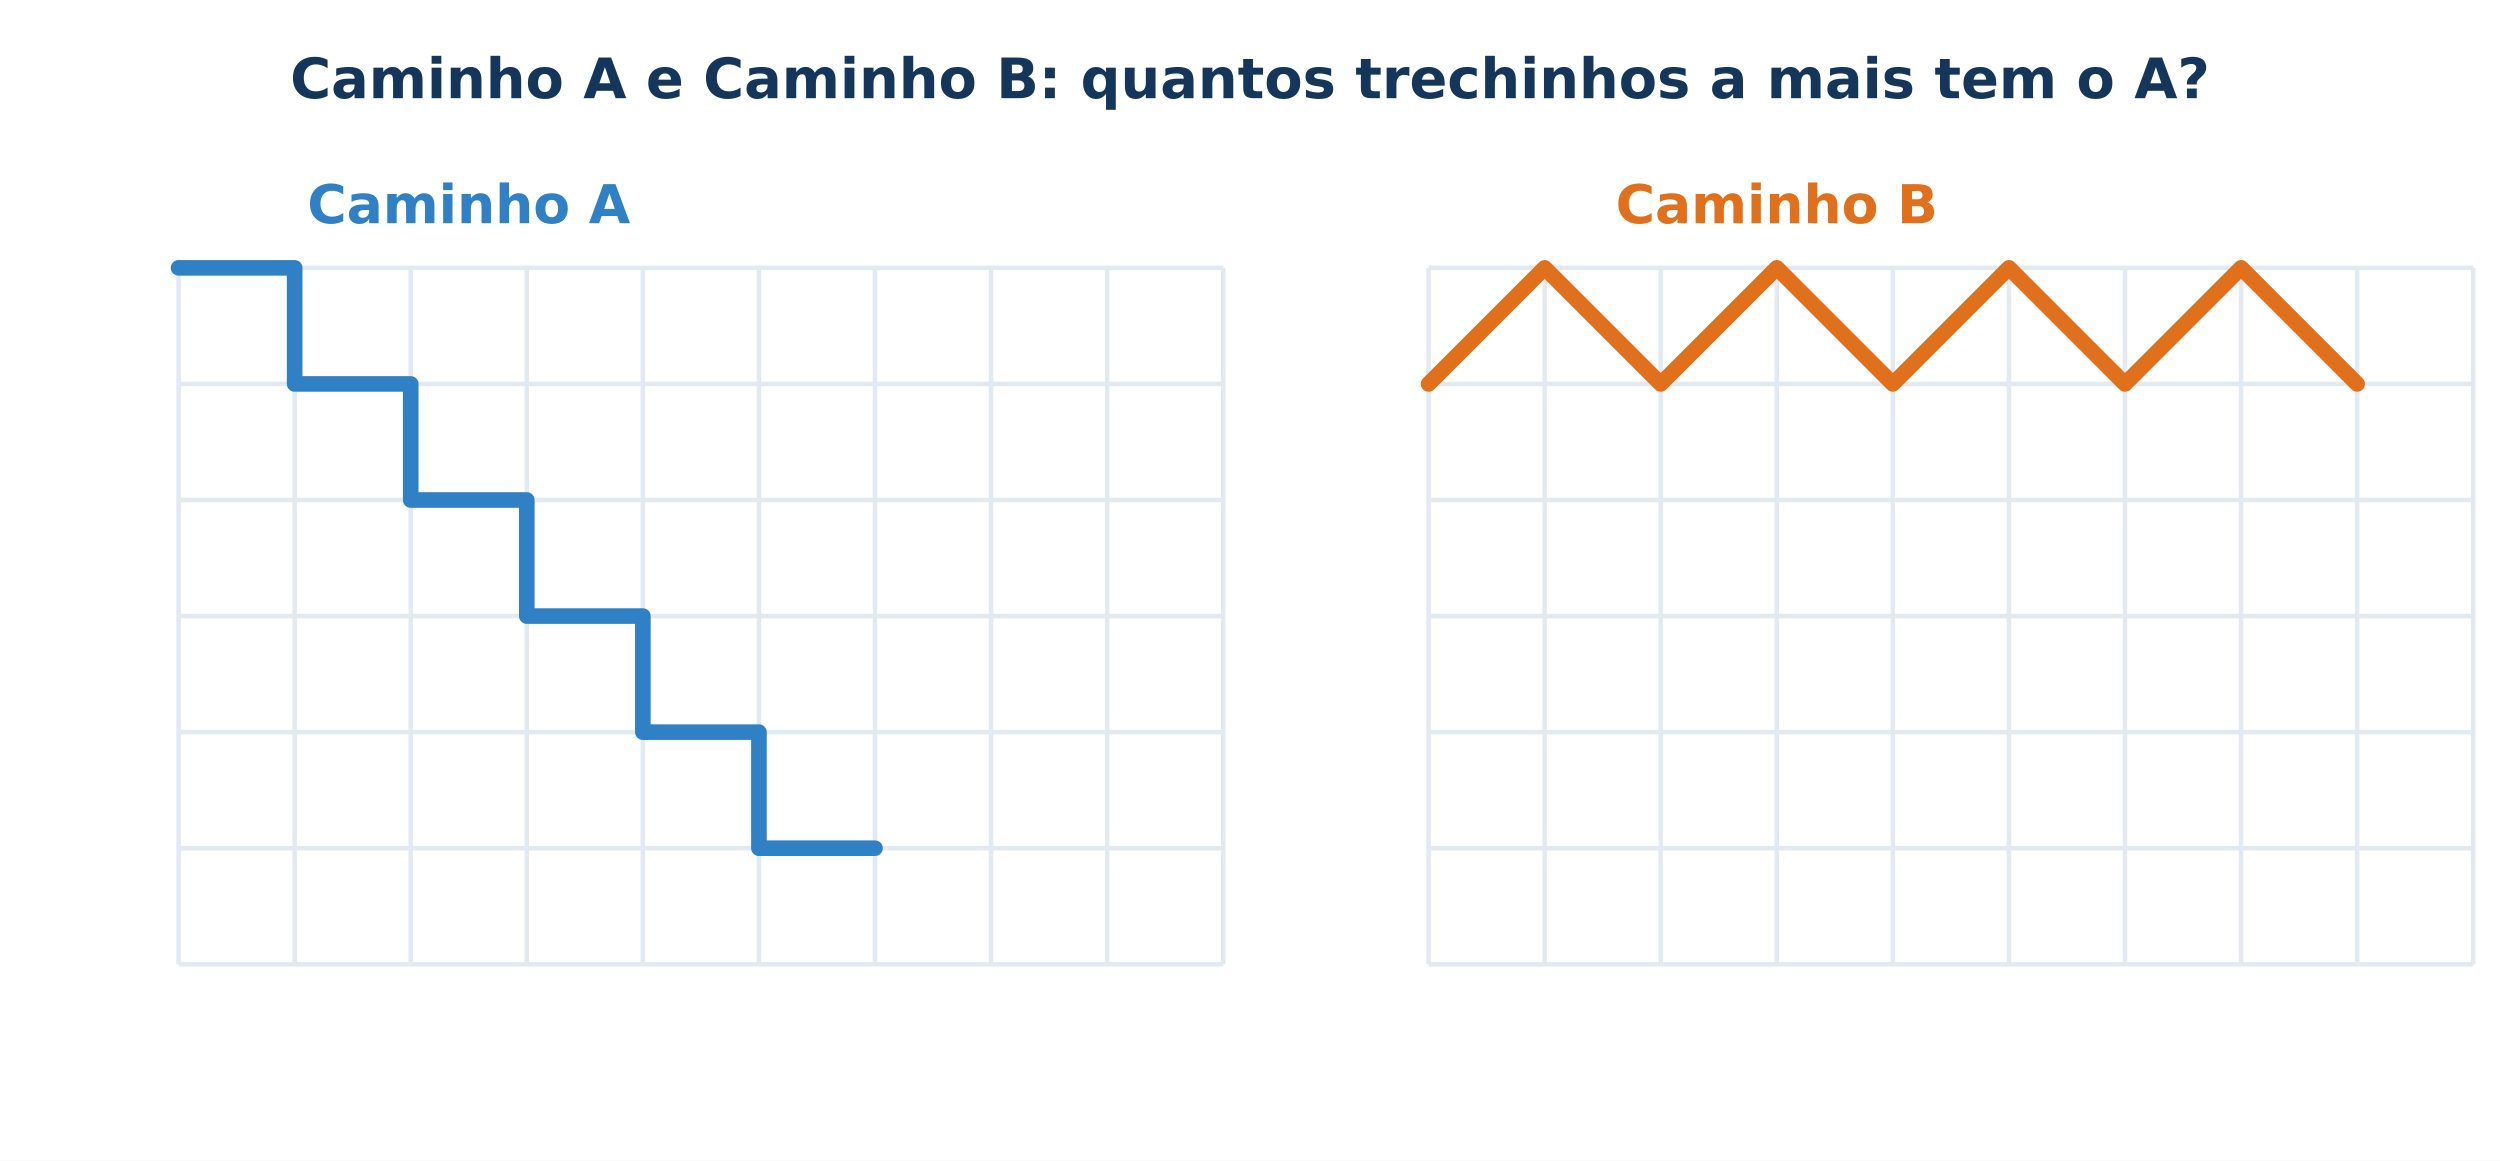
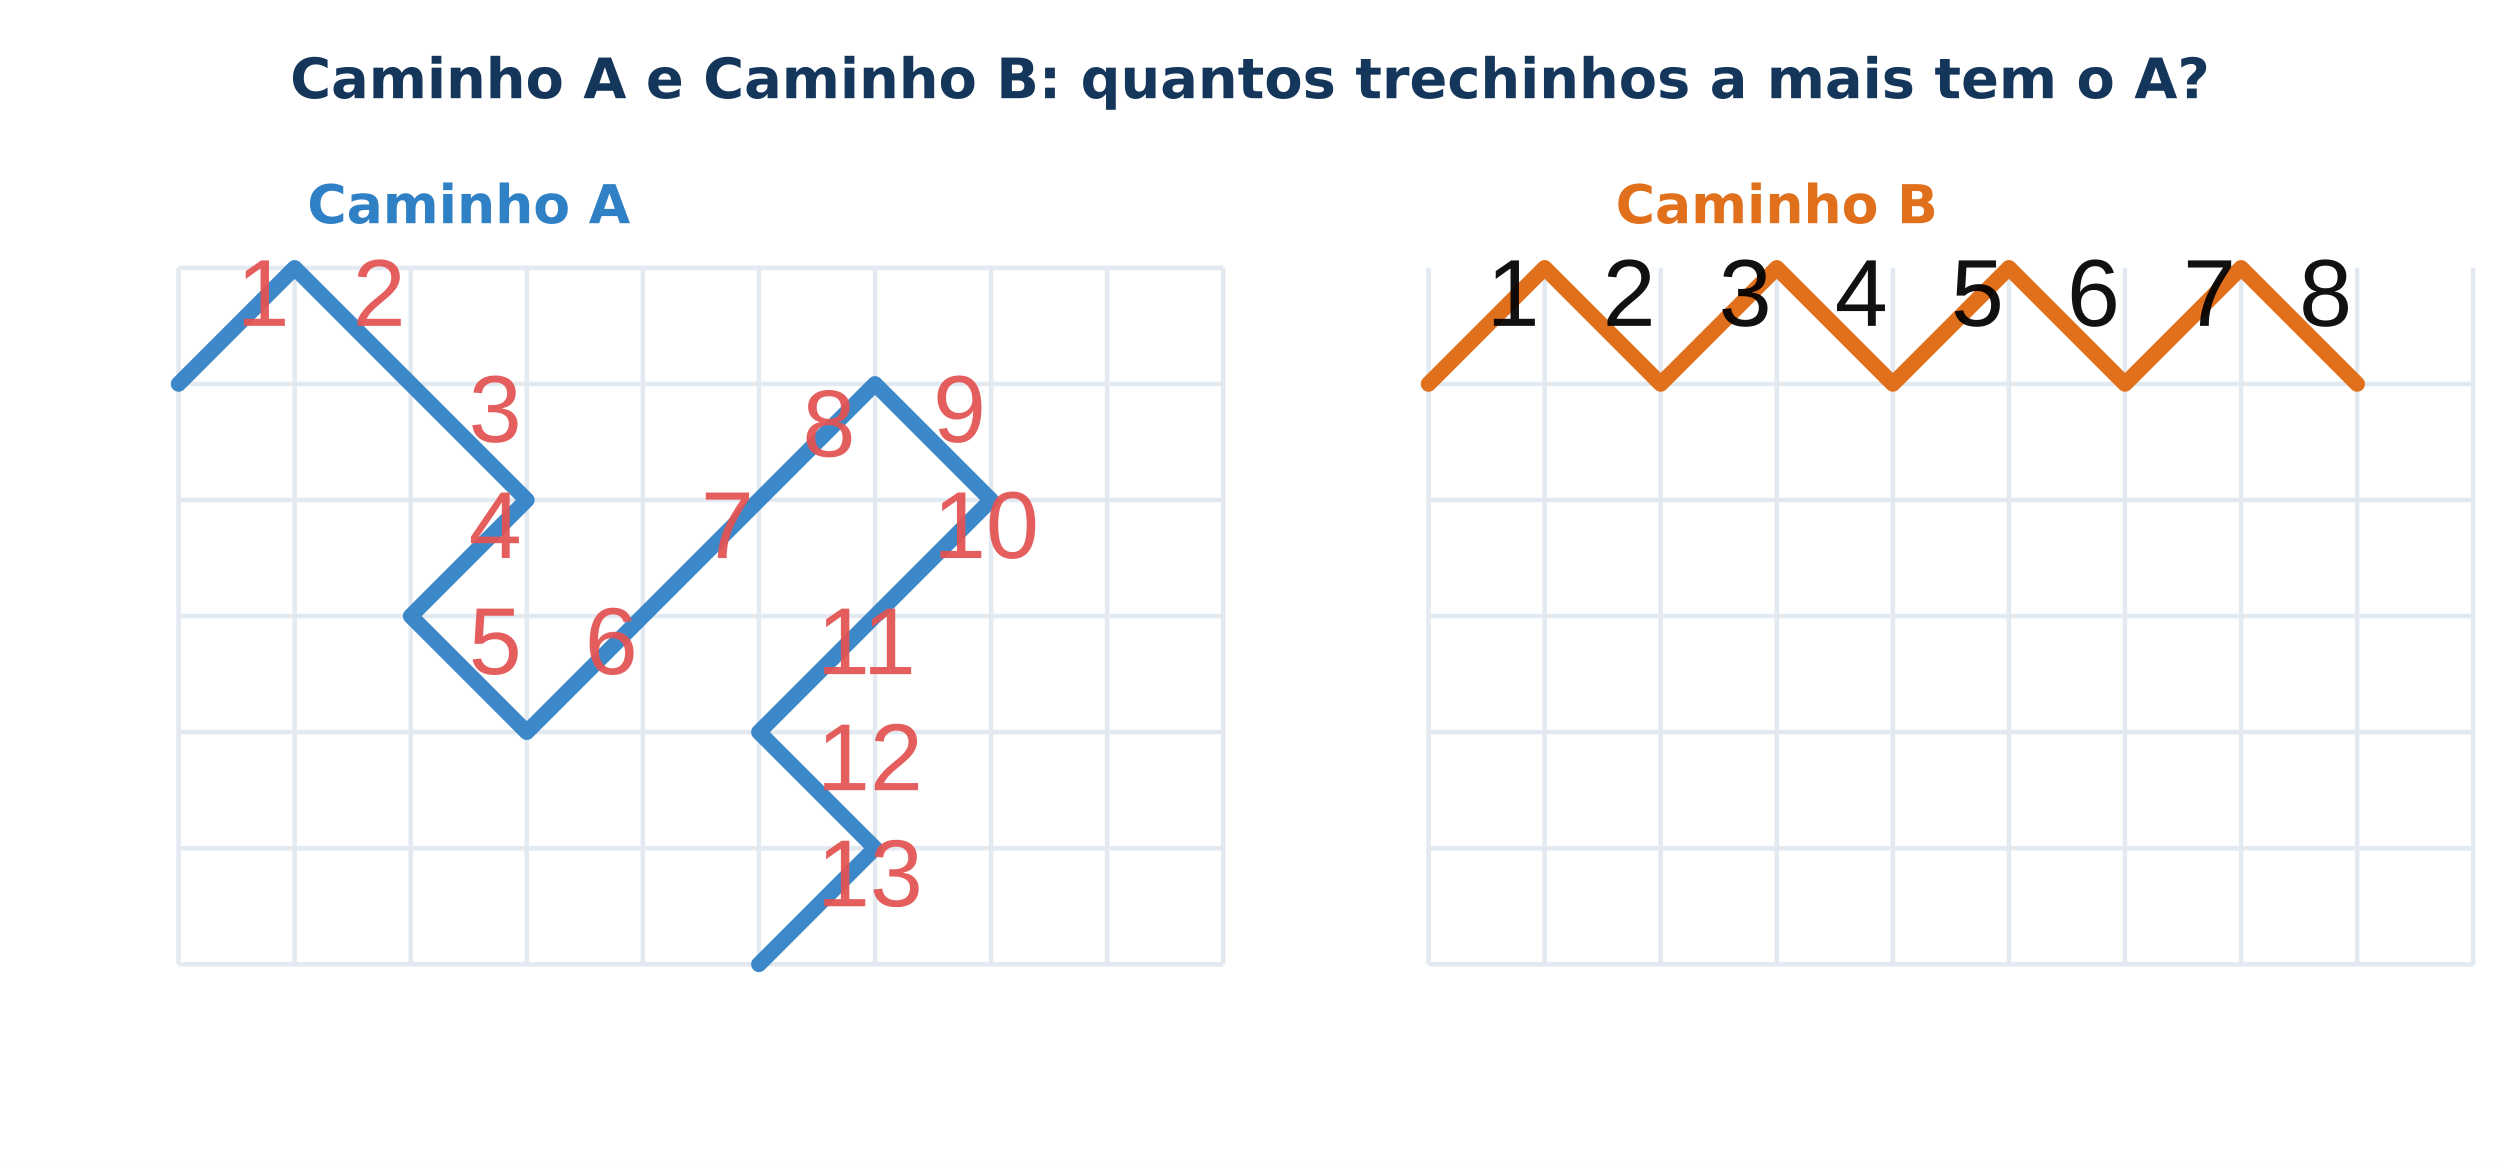
- <svg xmlns="http://www.w3.org/2000/svg" viewBox="0 0 560 260">
-   <rect width="560" height="260" fill="white" />
-   <text x="280.0" y="22" font-family="DejaVu Sans" font-size="12.5" font-weight="bold" fill="#14365A" text-anchor="middle">Caminho A e Caminho B: quantos trechinhos a mais tem o A?</text>
-   <line x1="40" y1="60" x2="274" y2="60" stroke="#E3E9F0" stroke-width="1" />
-   <line x1="40" y1="86" x2="274" y2="86" stroke="#E3E9F0" stroke-width="1" />
-   <line x1="40" y1="112" x2="274" y2="112" stroke="#E3E9F0" stroke-width="1" />
-   <line x1="40" y1="138" x2="274" y2="138" stroke="#E3E9F0" stroke-width="1" />
-   <line x1="40" y1="164" x2="274" y2="164" stroke="#E3E9F0" stroke-width="1" />
-   <line x1="40" y1="190" x2="274" y2="190" stroke="#E3E9F0" stroke-width="1" />
-   <line x1="40" y1="216" x2="274" y2="216" stroke="#E3E9F0" stroke-width="1" />
-   <line x1="40" y1="60" x2="40" y2="216" stroke="#E3E9F0" stroke-width="1" />
-   <line x1="66" y1="60" x2="66" y2="216" stroke="#E3E9F0" stroke-width="1" />
-   <line x1="92" y1="60" x2="92" y2="216" stroke="#E3E9F0" stroke-width="1" />
-   <line x1="118" y1="60" x2="118" y2="216" stroke="#E3E9F0" stroke-width="1" />
-   <line x1="144" y1="60" x2="144" y2="216" stroke="#E3E9F0" stroke-width="1" />
-   <line x1="170" y1="60" x2="170" y2="216" stroke="#E3E9F0" stroke-width="1" />
-   <line x1="196" y1="60" x2="196" y2="216" stroke="#E3E9F0" stroke-width="1" />
-   <line x1="222" y1="60" x2="222" y2="216" stroke="#E3E9F0" stroke-width="1" />
-   <line x1="248" y1="60" x2="248" y2="216" stroke="#E3E9F0" stroke-width="1" />
-   <line x1="274" y1="60" x2="274" y2="216" stroke="#E3E9F0" stroke-width="1" />
-   <polyline points="40,60 66,60 66,86 92,86 92,112 118,112 118,138 144,138 144,164 170,164 170,190 196,190" fill="none" stroke="#2F80C4" stroke-width="3.5" stroke-linejoin="round" stroke-linecap="round" />
-   <text x="105.0" y="50" font-family="DejaVu Sans" font-size="12" font-weight="bold" fill="#2F80C4" text-anchor="middle">Caminho A</text>
-   <line x1="320" y1="60" x2="554" y2="60" stroke="#E3E9F0" stroke-width="1" />
-   <line x1="320" y1="86" x2="554" y2="86" stroke="#E3E9F0" stroke-width="1" />
-   <line x1="320" y1="112" x2="554" y2="112" stroke="#E3E9F0" stroke-width="1" />
-   <line x1="320" y1="138" x2="554" y2="138" stroke="#E3E9F0" stroke-width="1" />
-   <line x1="320" y1="164" x2="554" y2="164" stroke="#E3E9F0" stroke-width="1" />
-   <line x1="320" y1="190" x2="554" y2="190" stroke="#E3E9F0" stroke-width="1" />
-   <line x1="320" y1="216" x2="554" y2="216" stroke="#E3E9F0" stroke-width="1" />
-   <line x1="320" y1="60" x2="320" y2="216" stroke="#E3E9F0" stroke-width="1" />
-   <line x1="346" y1="60" x2="346" y2="216" stroke="#E3E9F0" stroke-width="1" />
-   <line x1="372" y1="60" x2="372" y2="216" stroke="#E3E9F0" stroke-width="1" />
-   <line x1="398" y1="60" x2="398" y2="216" stroke="#E3E9F0" stroke-width="1" />
-   <line x1="424" y1="60" x2="424" y2="216" stroke="#E3E9F0" stroke-width="1" />
-   <line x1="450" y1="60" x2="450" y2="216" stroke="#E3E9F0" stroke-width="1" />
-   <line x1="476" y1="60" x2="476" y2="216" stroke="#E3E9F0" stroke-width="1" />
-   <line x1="502" y1="60" x2="502" y2="216" stroke="#E3E9F0" stroke-width="1" />
-   <line x1="528" y1="60" x2="528" y2="216" stroke="#E3E9F0" stroke-width="1" />
-   <line x1="554" y1="60" x2="554" y2="216" stroke="#E3E9F0" stroke-width="1" />
-   <polyline points="320,86 346,60 372,86 398,60 424,86 450,60 476,86 502,60 528,86" fill="none" stroke="#E0701B" stroke-width="3.5" stroke-linejoin="round" stroke-linecap="round" />
-   <text x="398" y="50" font-family="DejaVu Sans" font-size="12" font-weight="bold" fill="#E0701B" text-anchor="middle">Caminho B</text>
+ <svg xmlns="http://www.w3.org/2000/svg" viewBox="0 0 560 260" version="1.1" id="svg34">
+   <defs id="defs34" />
+   <rect width="560" height="260" fill="white" id="rect1" />
+   <text x="280.0" y="22" font-family="DejaVu Sans" font-size="12.5" font-weight="bold" fill="#14365A" text-anchor="middle" id="text1">Caminho A e Caminho B: quantos trechinhos a mais tem o A?</text>
+   <line x1="40" y1="60" x2="274" y2="60" stroke="#E3E9F0" stroke-width="1" id="line1" />
+   <line x1="40" y1="86" x2="274" y2="86" stroke="#E3E9F0" stroke-width="1" id="line2" />
+   <line x1="40" y1="112" x2="274" y2="112" stroke="#E3E9F0" stroke-width="1" id="line3" />
+   <line x1="40" y1="138" x2="274" y2="138" stroke="#E3E9F0" stroke-width="1" id="line4" />
+   <line x1="40" y1="164" x2="274" y2="164" stroke="#E3E9F0" stroke-width="1" id="line5" />
+   <line x1="40" y1="190" x2="274" y2="190" stroke="#E3E9F0" stroke-width="1" id="line6" />
+   <line x1="40" y1="216" x2="274" y2="216" stroke="#E3E9F0" stroke-width="1" id="line7" />
+   <line x1="40" y1="60" x2="40" y2="216" stroke="#E3E9F0" stroke-width="1" id="line8" />
+   <line x1="66" y1="60" x2="66" y2="216" stroke="#E3E9F0" stroke-width="1" id="line9" />
+   <line x1="92" y1="60" x2="92" y2="216" stroke="#E3E9F0" stroke-width="1" id="line10" />
+   <line x1="118" y1="60" x2="118" y2="216" stroke="#E3E9F0" stroke-width="1" id="line11" />
+   <line x1="144" y1="60" x2="144" y2="216" stroke="#E3E9F0" stroke-width="1" id="line12" />
+   <line x1="170" y1="60" x2="170" y2="216" stroke="#E3E9F0" stroke-width="1" id="line13" />
+   <line x1="196" y1="60" x2="196" y2="216" stroke="#E3E9F0" stroke-width="1" id="line14" />
+   <line x1="222" y1="60" x2="222" y2="216" stroke="#E3E9F0" stroke-width="1" id="line15" />
+   <line x1="248" y1="60" x2="248" y2="216" stroke="#E3E9F0" stroke-width="1" id="line16" />
+   <line x1="274" y1="60" x2="274" y2="216" stroke="#E3E9F0" stroke-width="1" id="line17" />
+   <text x="105.0" y="50" font-family="DejaVu Sans" font-size="12" font-weight="bold" fill="#2F80C4" text-anchor="middle" id="text17">Caminho A</text>
+   <line x1="320" y1="60" x2="554" y2="60" stroke="#E3E9F0" stroke-width="1" id="line18" style="stroke:none;stroke-opacity:1;fill:#000000;fill-opacity:1" />
+   <line x1="320" y1="86" x2="554" y2="86" stroke="#E3E9F0" stroke-width="1" id="line19" />
+   <line x1="320" y1="112" x2="554" y2="112" stroke="#E3E9F0" stroke-width="1" id="line20" />
+   <line x1="320" y1="138" x2="554" y2="138" stroke="#E3E9F0" stroke-width="1" id="line21" />
+   <line x1="320" y1="164" x2="554" y2="164" stroke="#E3E9F0" stroke-width="1" id="line22" />
+   <line x1="320" y1="190" x2="554" y2="190" stroke="#E3E9F0" stroke-width="1" id="line23" />
+   <line x1="320" y1="216" x2="554" y2="216" stroke="#E3E9F0" stroke-width="1" id="line24" />
+   <line x1="320" y1="60" x2="320" y2="216" stroke="#E3E9F0" stroke-width="1" id="line25" />
+   <line x1="346" y1="60" x2="346" y2="216" stroke="#E3E9F0" stroke-width="1" id="line26" />
+   <line x1="372" y1="60" x2="372" y2="216" stroke="#E3E9F0" stroke-width="1" id="line27" />
+   <line x1="398" y1="60" x2="398" y2="216" stroke="#E3E9F0" stroke-width="1" id="line28" />
+   <line x1="424" y1="60" x2="424" y2="216" stroke="#E3E9F0" stroke-width="1" id="line29" />
+   <line x1="450" y1="60" x2="450" y2="216" stroke="#E3E9F0" stroke-width="1" id="line30" />
+   <line x1="476" y1="60" x2="476" y2="216" stroke="#E3E9F0" stroke-width="1" id="line31" />
+   <line x1="502" y1="60" x2="502" y2="216" stroke="#E3E9F0" stroke-width="1" id="line32" />
+   <line x1="528" y1="60" x2="528" y2="216" stroke="#E3E9F0" stroke-width="1" id="line33" />
+   <line x1="554" y1="60" x2="554" y2="216" stroke="#E3E9F0" stroke-width="1" id="line34" />
+   <polyline points="320,86 346,60 372,86 398,60 424,86 450,60 476,86 502,60 528,86" fill="none" stroke="#E0701B" stroke-width="3.5" stroke-linejoin="round" stroke-linecap="round" id="polyline34" />
+   <text x="398" y="50" font-family="DejaVu Sans" font-size="12" font-weight="bold" fill="#E0701B" text-anchor="middle" id="text34">Caminho B</text>
+   <path style="opacity:0.933;fill:none;stroke:#2f80c4;stroke-width:3.5;stroke-linecap:round;stroke-linejoin:round;stroke-dashoffset:0.2;stroke-opacity:1;stroke-dasharray:none" d="m 40,86 26,-26 26,26 26,26 -26,26 26,26 26,-26 26,-26 26,-26 26,26 -26,26 -26,26 26,26 -26,26" id="path34" />
+   <text xml:space="preserve" style="font-size:21.333px;font-family:Arial, Helvetica, sans-serif;-inkscape-font-specification:'Arial, Helvetica, sans-serif';text-align:start;letter-spacing:0px;writing-mode:lr-tb;direction:ltr;text-anchor:start;opacity:0.933;fill:#e35353;stroke:none;stroke-width:3.5;stroke-linecap:round;stroke-linejoin:round;stroke-dasharray:none;stroke-dashoffset:0.2;stroke-opacity:1;fill-opacity:1" x="53" y="73" id="text35">
+     <tspan id="tspan34" x="53" y="73">1</tspan>
+   </text>
+   <text xml:space="preserve" style="font-size:21.333px;font-family:Arial, Helvetica, sans-serif;-inkscape-font-specification:'Arial, Helvetica, sans-serif';text-align:start;letter-spacing:0px;writing-mode:lr-tb;direction:ltr;text-anchor:start;opacity:0.933;fill:#e35353;stroke:none;stroke-width:3.5;stroke-linecap:round;stroke-linejoin:round;stroke-dasharray:none;stroke-dashoffset:0.2;stroke-opacity:1;fill-opacity:1" x="79" y="73" id="text36">
+     <tspan id="tspan35" x="79" y="73">2</tspan>
+   </text>
+   <text xml:space="preserve" style="font-size:21.333px;font-family:Arial, Helvetica, sans-serif;-inkscape-font-specification:'Arial, Helvetica, sans-serif';text-align:start;letter-spacing:0px;writing-mode:lr-tb;direction:ltr;text-anchor:start;opacity:0.933;fill:#e35353;stroke:none;stroke-width:3.5;stroke-linecap:round;stroke-linejoin:round;stroke-dasharray:none;stroke-dashoffset:0.2;stroke-opacity:1;fill-opacity:1" x="105" y="99" id="text37">
+     <tspan id="tspan36" x="105" y="99">3</tspan>
+   </text>
+   <text xml:space="preserve" style="font-size:21.333px;font-family:Arial, Helvetica, sans-serif;-inkscape-font-specification:'Arial, Helvetica, sans-serif';text-align:start;letter-spacing:0px;writing-mode:lr-tb;direction:ltr;text-anchor:start;opacity:0.933;fill:#e35353;stroke:none;stroke-width:3.5;stroke-linecap:round;stroke-linejoin:round;stroke-dasharray:none;stroke-dashoffset:0.2;stroke-opacity:1;fill-opacity:1" x="105" y="125" id="text38">
+     <tspan id="tspan37" x="105" y="125">4</tspan>
+   </text>
+   <text xml:space="preserve" style="font-size:21.333px;font-family:Arial, Helvetica, sans-serif;-inkscape-font-specification:'Arial, Helvetica, sans-serif';text-align:start;letter-spacing:0px;writing-mode:lr-tb;direction:ltr;text-anchor:start;opacity:0.933;fill:#e35353;stroke:none;stroke-width:3.5;stroke-linecap:round;stroke-linejoin:round;stroke-dasharray:none;stroke-dashoffset:0.2;stroke-opacity:1;fill-opacity:1" x="105" y="151" id="text39">
+     <tspan id="tspan38" x="105" y="151">5</tspan>
+   </text>
+   <text xml:space="preserve" style="font-size:21.333px;font-family:Arial, Helvetica, sans-serif;-inkscape-font-specification:'Arial, Helvetica, sans-serif';text-align:start;letter-spacing:0px;writing-mode:lr-tb;direction:ltr;text-anchor:start;opacity:0.933;fill:#e35353;stroke:none;stroke-width:3.5;stroke-linecap:round;stroke-linejoin:round;stroke-dasharray:none;stroke-dashoffset:0.2;stroke-opacity:1;fill-opacity:1" x="131" y="151" id="text40">
+     <tspan id="tspan39" x="131" y="151">6</tspan>
+   </text>
+   <text xml:space="preserve" style="font-size:21.333px;font-family:Arial, Helvetica, sans-serif;-inkscape-font-specification:'Arial, Helvetica, sans-serif';text-align:start;letter-spacing:0px;writing-mode:lr-tb;direction:ltr;text-anchor:start;opacity:0.933;fill:#e35353;stroke:none;stroke-width:3.5;stroke-linecap:round;stroke-linejoin:round;stroke-dasharray:none;stroke-dashoffset:0.2;stroke-opacity:1;fill-opacity:1" x="157" y="125" id="text41">
+     <tspan id="tspan40" x="157" y="125">7</tspan>
+   </text>
+   <text xml:space="preserve" style="font-size:21.333px;font-family:Arial, Helvetica, sans-serif;-inkscape-font-specification:'Arial, Helvetica, sans-serif';text-align:start;letter-spacing:0px;writing-mode:lr-tb;direction:ltr;text-anchor:start;opacity:0.933;fill:#e35353;stroke:none;stroke-width:3.5;stroke-linecap:round;stroke-linejoin:round;stroke-dasharray:none;stroke-dashoffset:0.2;stroke-opacity:1;fill-opacity:1" x="179.75" y="102.25" id="text42">
+     <tspan id="tspan41" x="179.75" y="102.25">8</tspan>
+   </text>
+   <text xml:space="preserve" style="font-size:21.333px;font-family:Arial, Helvetica, sans-serif;-inkscape-font-specification:'Arial, Helvetica, sans-serif';text-align:start;letter-spacing:0px;writing-mode:lr-tb;direction:ltr;text-anchor:start;opacity:0.933;fill:#e35353;stroke:none;stroke-width:3.5;stroke-linecap:round;stroke-linejoin:round;stroke-dasharray:none;stroke-dashoffset:0.2;stroke-opacity:1;fill-opacity:1" x="209" y="99" id="text43">
+     <tspan id="tspan42" x="209" y="99">9</tspan>
+   </text>
+   <text xml:space="preserve" style="font-size:21.333px;font-family:Arial, Helvetica, sans-serif;-inkscape-font-specification:'Arial, Helvetica, sans-serif';text-align:start;letter-spacing:0px;writing-mode:lr-tb;direction:ltr;text-anchor:start;opacity:0.933;fill:#e35353;stroke:none;stroke-width:3.5;stroke-linecap:round;stroke-linejoin:round;stroke-dasharray:none;stroke-dashoffset:0.2;stroke-opacity:1;fill-opacity:1" x="209" y="125" id="text44">
+     <tspan id="tspan43" x="209" y="125">10</tspan>
+   </text>
+   <text xml:space="preserve" style="font-size:21.333px;font-family:Arial, Helvetica, sans-serif;-inkscape-font-specification:'Arial, Helvetica, sans-serif';text-align:start;letter-spacing:0px;writing-mode:lr-tb;direction:ltr;text-anchor:start;opacity:0.933;fill:#e35353;stroke:none;stroke-width:3.5;stroke-linecap:round;stroke-linejoin:round;stroke-dasharray:none;stroke-dashoffset:0.2;stroke-opacity:1;fill-opacity:1" x="183" y="151" id="text45">
+     <tspan id="tspan44" x="183" y="151">11</tspan>
+   </text>
+   <text xml:space="preserve" style="font-size:21.333px;font-family:Arial, Helvetica, sans-serif;-inkscape-font-specification:'Arial, Helvetica, sans-serif';text-align:start;letter-spacing:0px;writing-mode:lr-tb;direction:ltr;text-anchor:start;opacity:0.933;fill:#e35353;stroke:none;stroke-width:3.5;stroke-linecap:round;stroke-linejoin:round;stroke-dasharray:none;stroke-dashoffset:0.2;stroke-opacity:1;fill-opacity:1" x="183" y="177" id="text46">
+     <tspan id="tspan45" x="183" y="177">12</tspan>
+   </text>
+   <text xml:space="preserve" style="font-size:21.333px;font-family:Arial, Helvetica, sans-serif;-inkscape-font-specification:'Arial, Helvetica, sans-serif';text-align:start;letter-spacing:0px;writing-mode:lr-tb;direction:ltr;text-anchor:start;opacity:0.933;fill:#e35353;stroke:none;stroke-width:3.5;stroke-linecap:round;stroke-linejoin:round;stroke-dasharray:none;stroke-dashoffset:0.2;stroke-opacity:1;fill-opacity:1" x="183" y="203" id="text47">
+     <tspan id="tspan46" x="183" y="203">13</tspan>
+   </text>
+   <text xml:space="preserve" style="font-size:21.333px;font-family:Arial, Helvetica, sans-serif;-inkscape-font-specification:'Arial, Helvetica, sans-serif';text-align:start;letter-spacing:0px;writing-mode:lr-tb;direction:ltr;text-anchor:start;opacity:0.933;fill:#000000;fill-opacity:1;stroke:none;stroke-width:3.5;stroke-linecap:round;stroke-linejoin:round;stroke-dasharray:none;stroke-dashoffset:0.2;stroke-opacity:1" x="333" y="73" id="text48">
+     <tspan id="tspan47" x="333" y="73">1</tspan>
+   </text>
+   <text xml:space="preserve" style="font-size:21.333px;font-family:Arial, Helvetica, sans-serif;-inkscape-font-specification:'Arial, Helvetica, sans-serif';text-align:start;letter-spacing:0px;writing-mode:lr-tb;direction:ltr;text-anchor:start;opacity:0.933;fill:#000000;fill-opacity:1;stroke:none;stroke-width:3.5;stroke-linecap:round;stroke-linejoin:round;stroke-dasharray:none;stroke-dashoffset:0.2;stroke-opacity:1" x="359" y="73" id="text49">
+     <tspan id="tspan48" x="359" y="73">2</tspan>
+   </text>
+   <text xml:space="preserve" style="font-size:21.333px;font-family:Arial, Helvetica, sans-serif;-inkscape-font-specification:'Arial, Helvetica, sans-serif';text-align:start;letter-spacing:0px;writing-mode:lr-tb;direction:ltr;text-anchor:start;opacity:0.933;fill:#000000;fill-opacity:1;stroke:none;stroke-width:3.5;stroke-linecap:round;stroke-linejoin:round;stroke-dasharray:none;stroke-dashoffset:0.2;stroke-opacity:1" x="385" y="73" id="text50">
+     <tspan id="tspan49" x="385" y="73">3</tspan>
+   </text>
+   <text xml:space="preserve" style="font-size:21.333px;font-family:Arial, Helvetica, sans-serif;-inkscape-font-specification:'Arial, Helvetica, sans-serif';text-align:start;letter-spacing:0px;writing-mode:lr-tb;direction:ltr;text-anchor:start;opacity:0.933;fill:#000000;fill-opacity:1;stroke:none;stroke-width:3.5;stroke-linecap:round;stroke-linejoin:round;stroke-dasharray:none;stroke-dashoffset:0.2;stroke-opacity:1" x="411" y="73" id="text51">
+     <tspan id="tspan50" x="411" y="73">4</tspan>
+   </text>
+   <text xml:space="preserve" style="font-size:21.333px;font-family:Arial, Helvetica, sans-serif;-inkscape-font-specification:'Arial, Helvetica, sans-serif';text-align:start;letter-spacing:0px;writing-mode:lr-tb;direction:ltr;text-anchor:start;opacity:0.933;fill:#000000;fill-opacity:1;stroke:none;stroke-width:3.5;stroke-linecap:round;stroke-linejoin:round;stroke-dasharray:none;stroke-dashoffset:0.2;stroke-opacity:1" x="437" y="73" id="text52">
+     <tspan id="tspan51" x="437" y="73">5</tspan>
+   </text>
+   <text xml:space="preserve" style="font-size:21.333px;font-family:Arial, Helvetica, sans-serif;-inkscape-font-specification:'Arial, Helvetica, sans-serif';text-align:start;letter-spacing:0px;writing-mode:lr-tb;direction:ltr;text-anchor:start;opacity:0.933;fill:#000000;fill-opacity:1;stroke:none;stroke-width:3.5;stroke-linecap:round;stroke-linejoin:round;stroke-dasharray:none;stroke-dashoffset:0.2;stroke-opacity:1" x="463" y="73" id="text53">
+     <tspan id="tspan52" x="463" y="73">6</tspan>
+   </text>
+   <text xml:space="preserve" style="font-size:21.333px;font-family:Arial, Helvetica, sans-serif;-inkscape-font-specification:'Arial, Helvetica, sans-serif';text-align:start;letter-spacing:0px;writing-mode:lr-tb;direction:ltr;text-anchor:start;opacity:0.933;fill:#000000;fill-opacity:1;stroke:none;stroke-width:3.5;stroke-linecap:round;stroke-linejoin:round;stroke-dasharray:none;stroke-dashoffset:0.2;stroke-opacity:1" x="489" y="73" id="text54">
+     <tspan id="tspan53" x="489" y="73">7</tspan>
+   </text>
+   <text xml:space="preserve" style="font-size:21.333px;font-family:Arial, Helvetica, sans-serif;-inkscape-font-specification:'Arial, Helvetica, sans-serif';text-align:start;letter-spacing:0px;writing-mode:lr-tb;direction:ltr;text-anchor:start;opacity:0.933;fill:#000000;fill-opacity:1;stroke:none;stroke-width:3.5;stroke-linecap:round;stroke-linejoin:round;stroke-dasharray:none;stroke-dashoffset:0.2;stroke-opacity:1" x="515" y="73" id="text55">
+     <tspan id="tspan54" x="515" y="73">8</tspan>
+   </text>
</svg>
